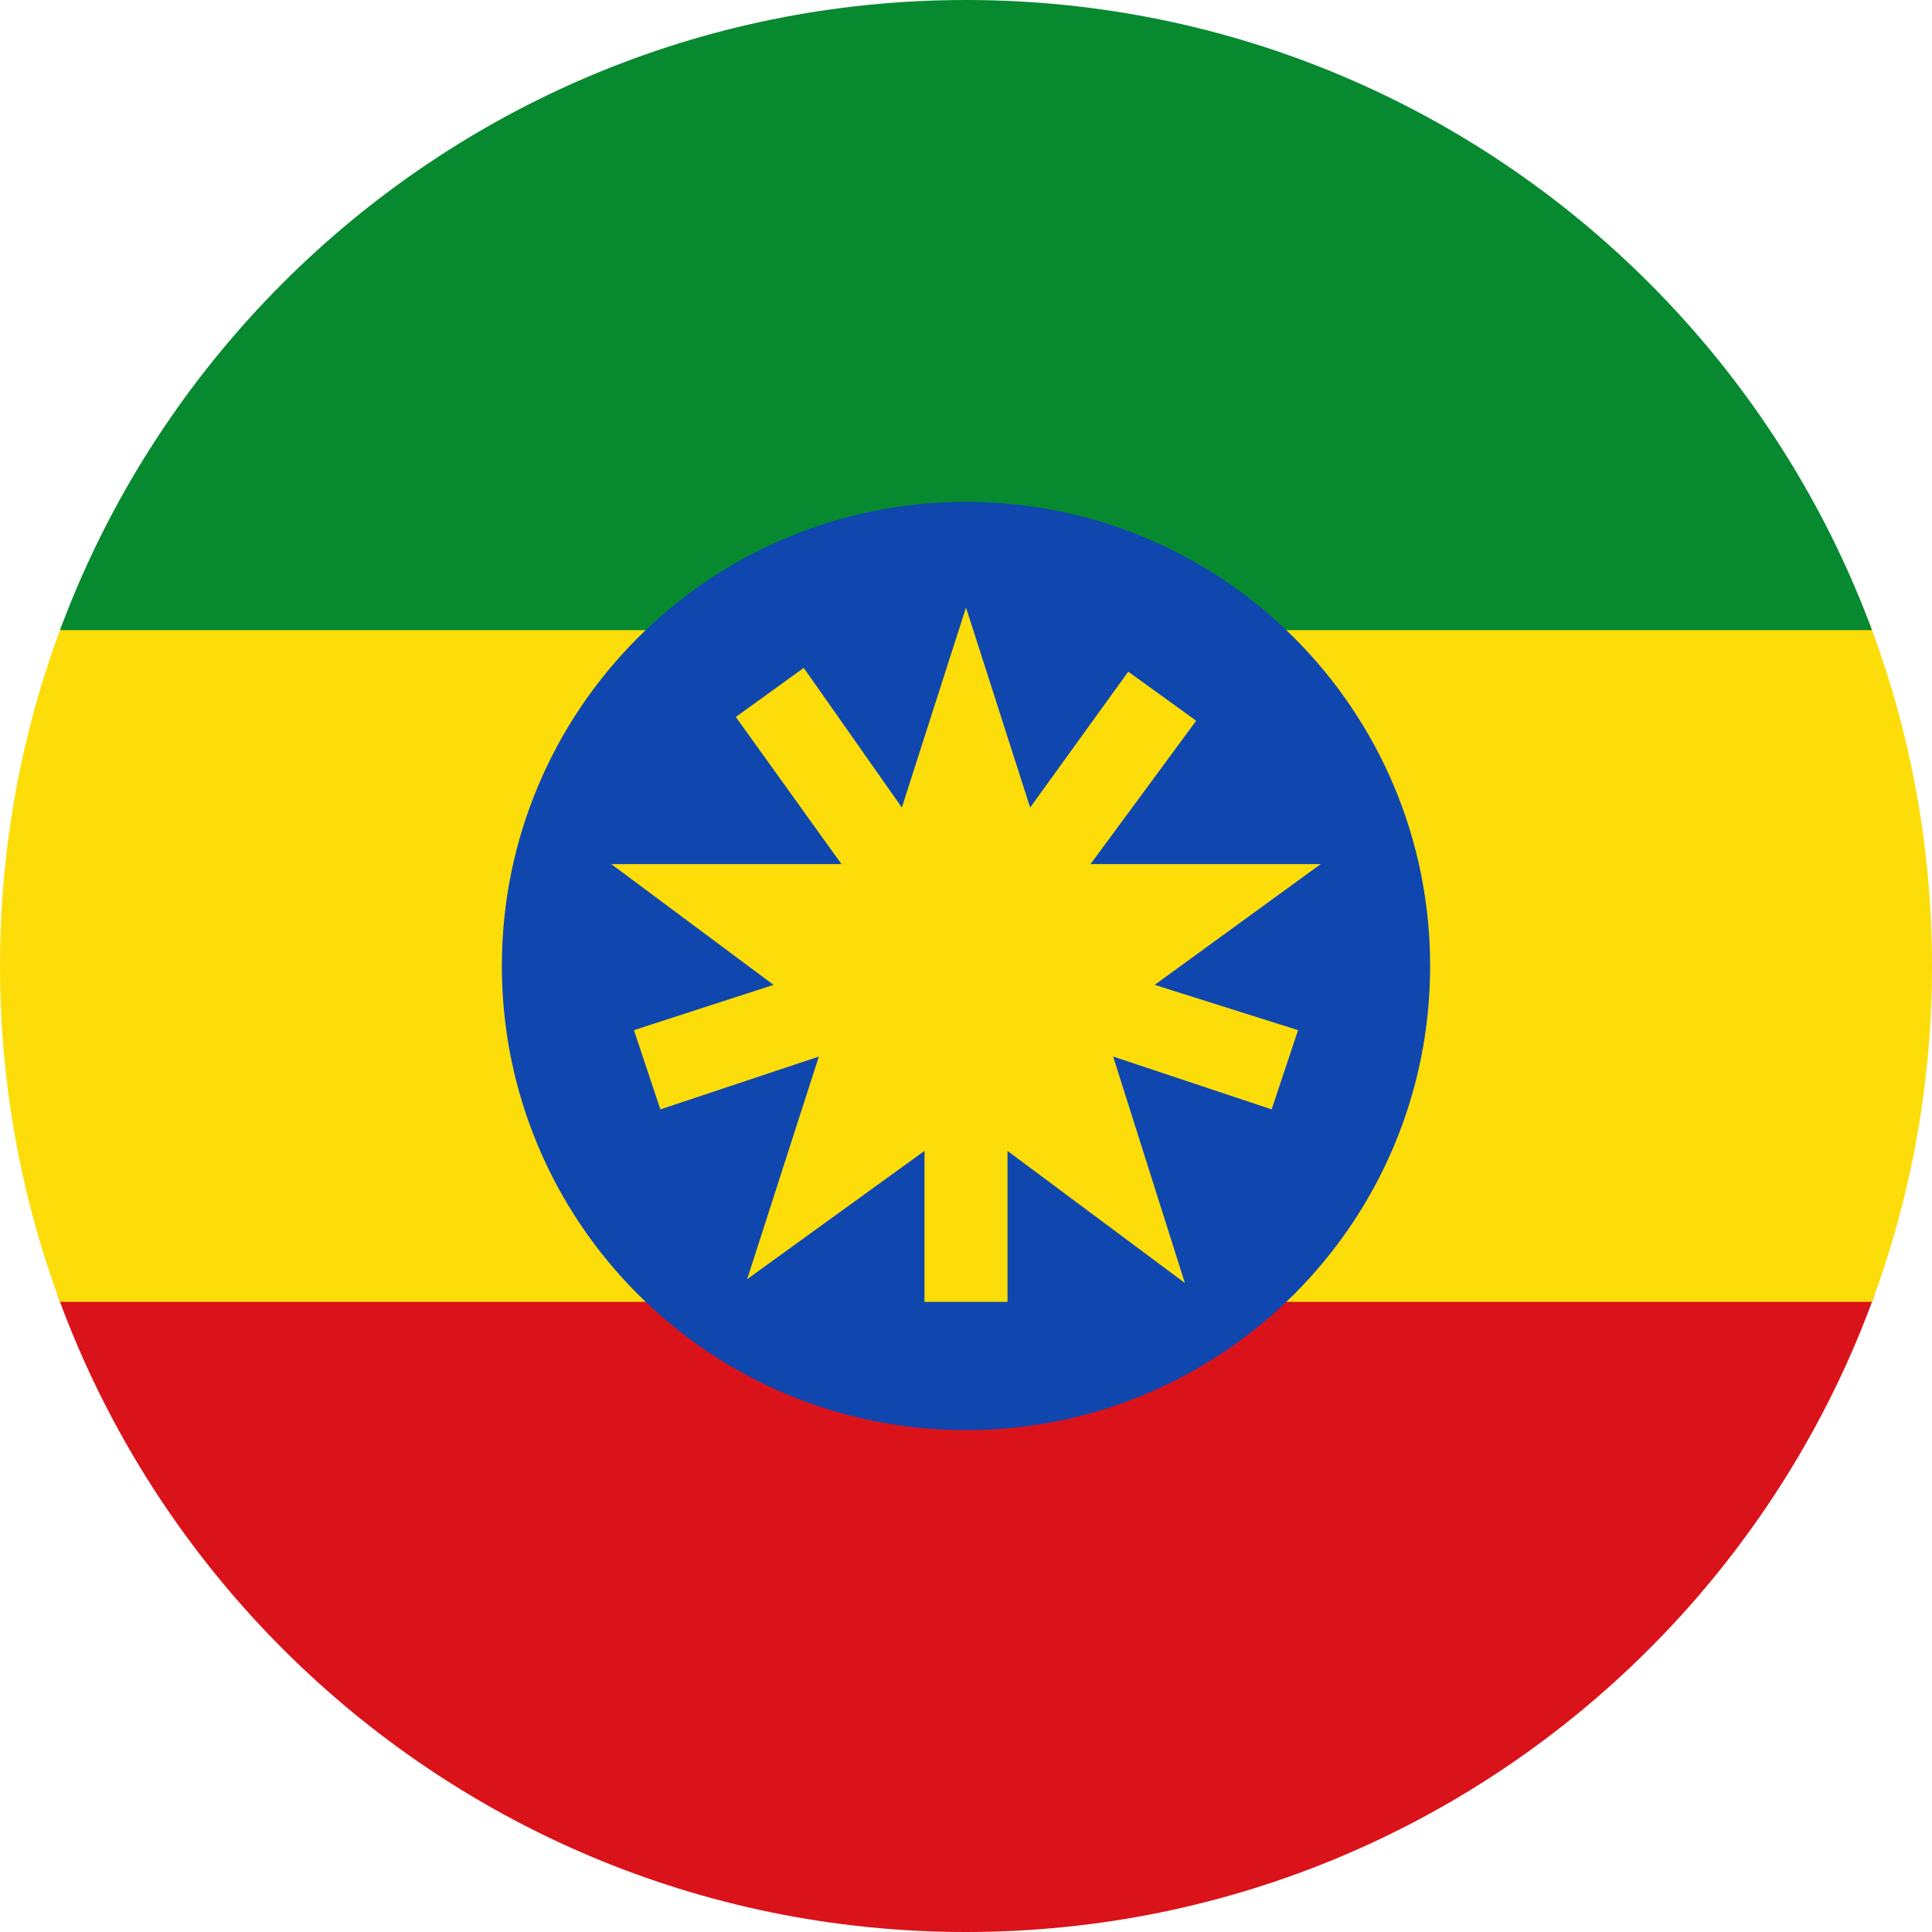
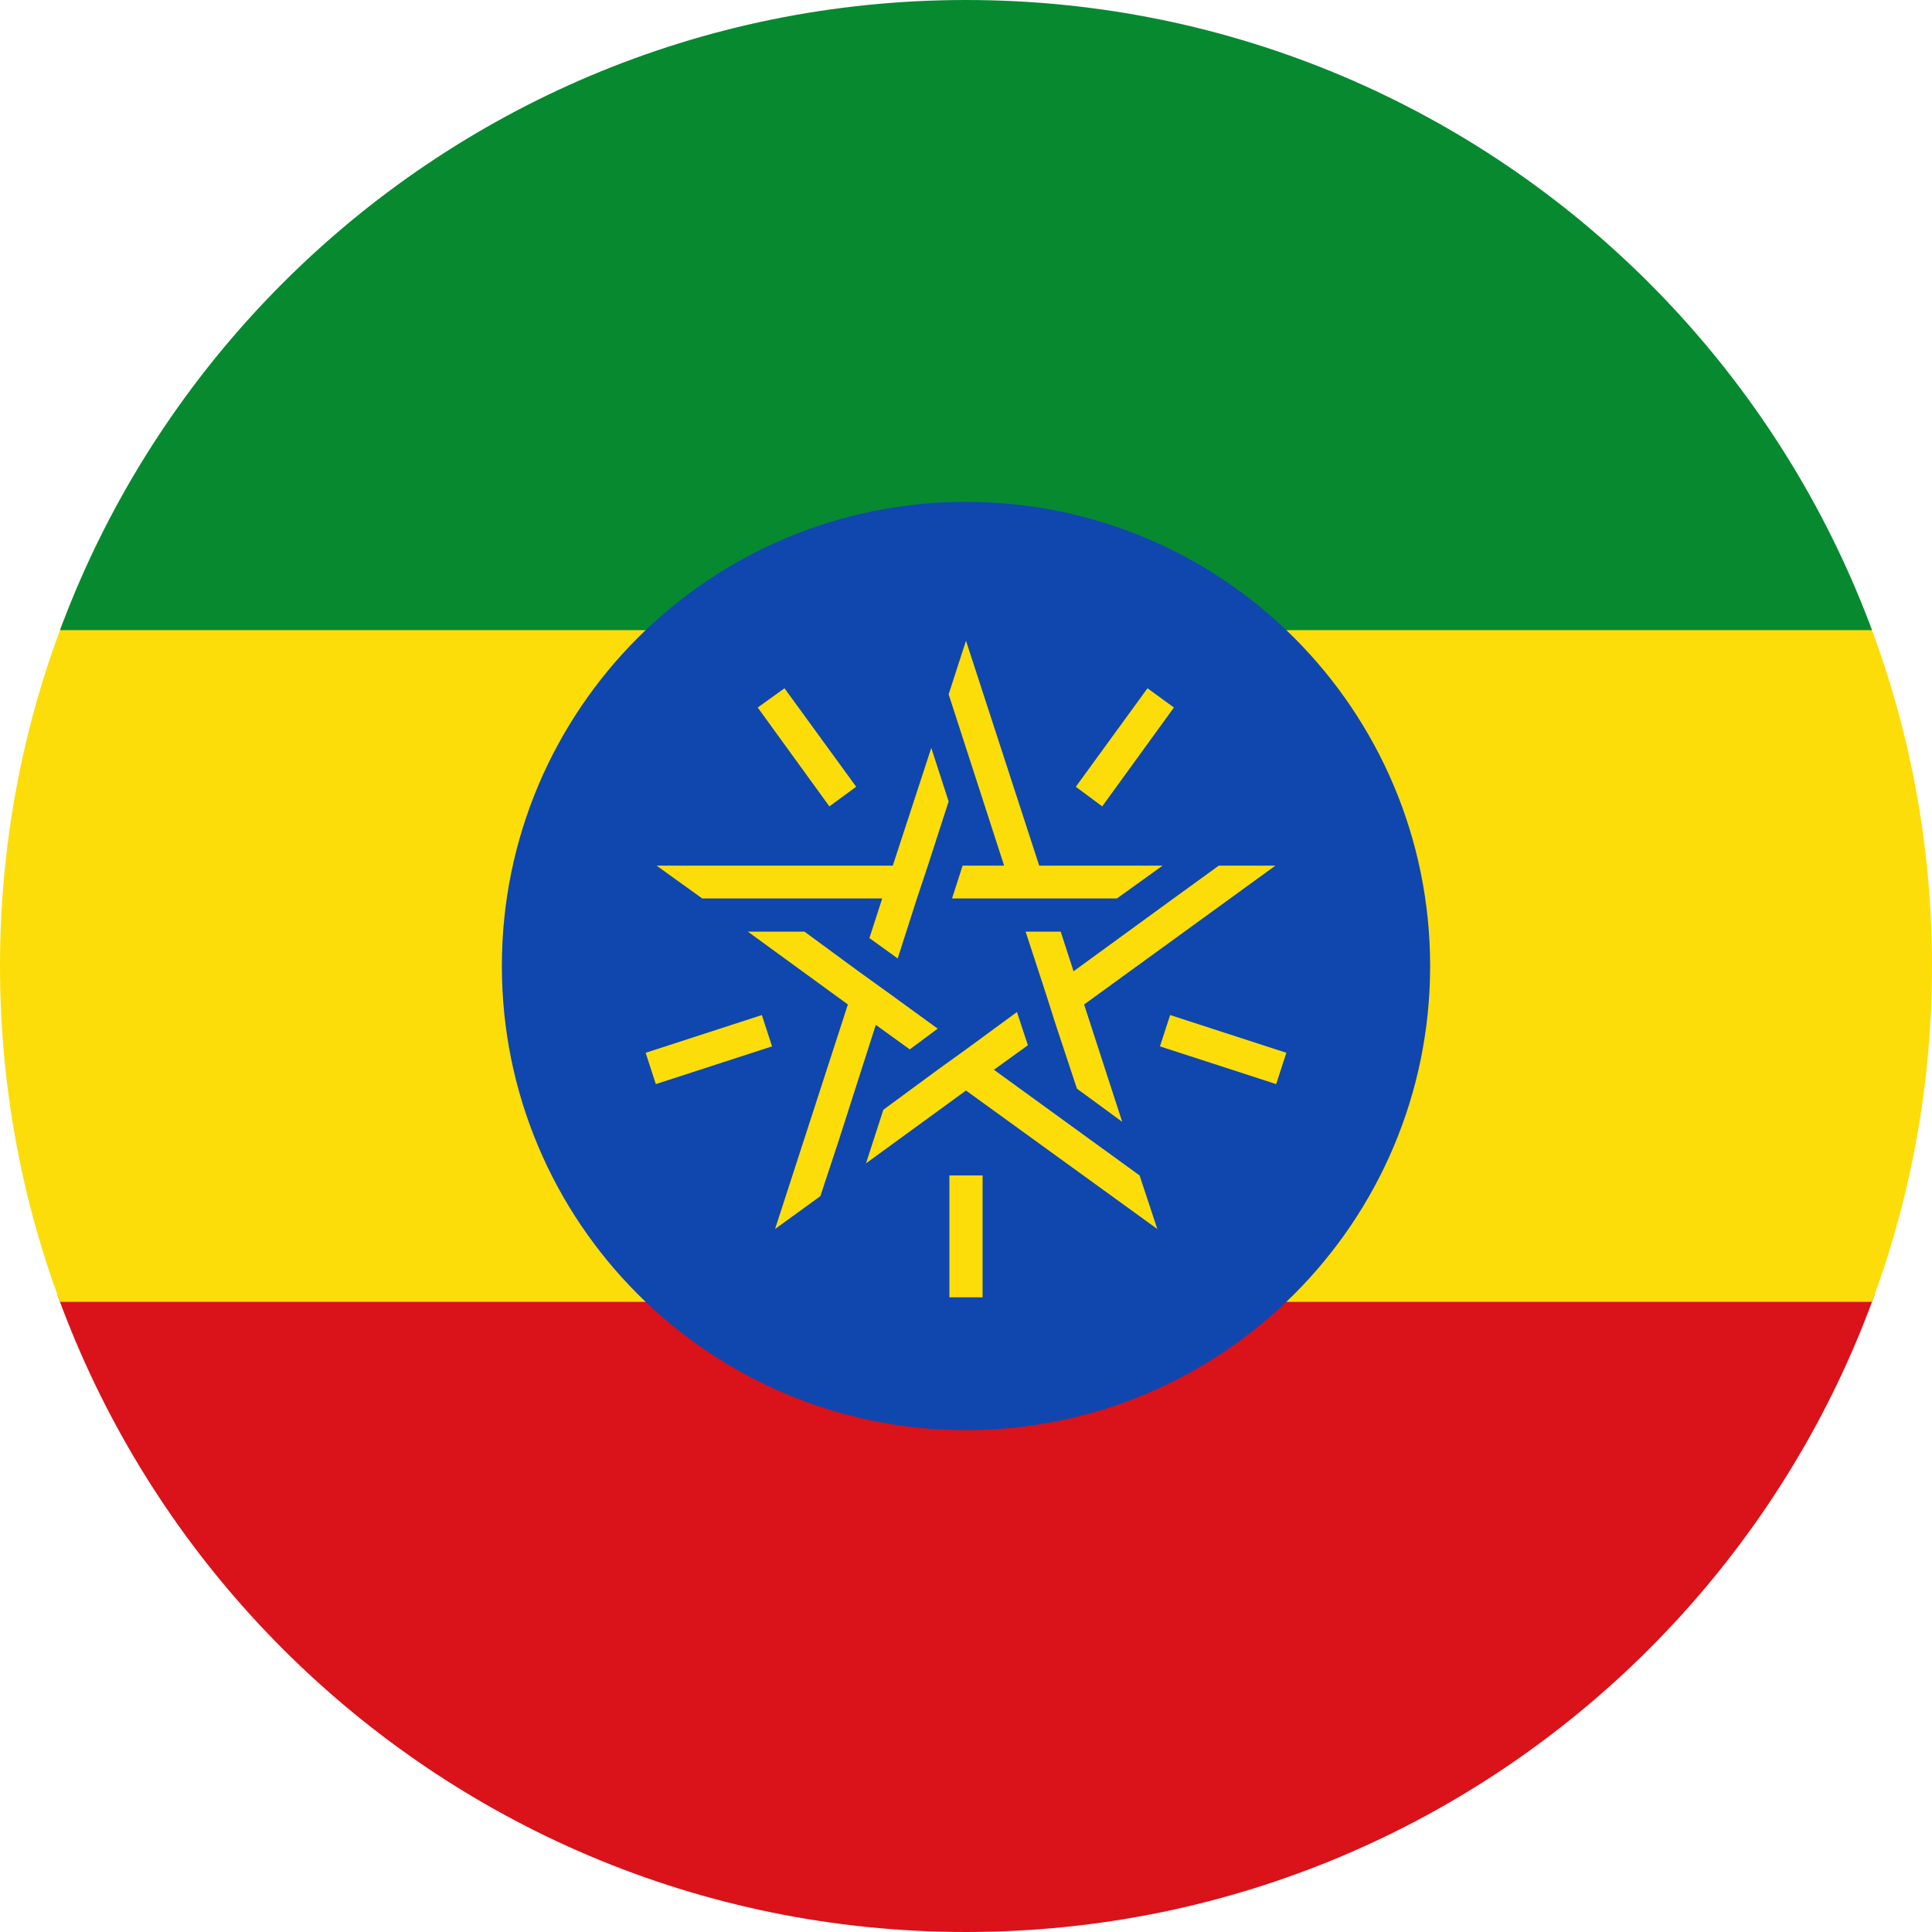
<svg xmlns="http://www.w3.org/2000/svg" width="512" height="512" viewBox="0 0 512 512">
  <defs>
    <clipPath id="c">
      <circle cx="256" cy="256" r="256" />
    </clipPath>
  </defs>
  <g clip-path="url(#c)">
    <path fill="#DA121A" d="m0 345 256-32 256 32v167H0z" />
    <path fill="#FCDD09" d="m0 167 256-32 256 32v178H0z" />
    <path fill="#078930" d="M0 0h512v167H0z" />
    <circle cx="256" cy="256" r="123" fill="#0F47AF" />
-     <path fill="#FCDD09" d="m256 161-17 53-26-37-18 13 28 39h-61l43 32-37 12 7 21 42-14-19 59 47-34v40h22v-40l47 35-19-60 42 14 7-21-38-12 44-32h-61l28-38-18-13-26 36z" />
+     <path fill="#FCDD09" fill-rule="evenodd" d="M275.4 229.4 256 169.8l-4.6 14.2 4.6 14.2 10.1 31.2h-11l-2.8 8.7H296l12.1-8.7zm-24-17-4.6-14.2-10.2 31.2H174l12.1 8.7h47.7l-3.4 10.5 7.5 5.4 5.1-15.9 2.9-8.7zm-26.7 53.8-26.5-19.3h15l14.3 10.5 7.5 5.4 13.5 9.8-7.4 5.5-9-6.5-10 31.2-4.7 14.2-12 8.7zm23.8 17.3 7.5-5.4 13.5-9.9 2.9 8.8-9 6.5 26.6 19.3 12 8.7 4.7 14.2L256 289l-26.5 19.3 4.6-14.2zm31.3-11.9-2.8-8.8-5.2-15.9h9.3l3.4 10.5 26.5-19.3 12-8.7h15l-50.7 36.8 10.1 31.1-12-8.8zm24.3-89.2-19 26.1 7 5.2 19-26.2zm-84.3 31.3-19-26.2 7.1-5.1 19 26.1zm90.3 55.3 30.8 10-2.7 8.3-30.8-10zm-49.7 42.5v32.3h-8.8v-32.3zm-86.6-24.2 30.8-10-2.7-8.3-30.8 10z" />
  </g>
</svg>
